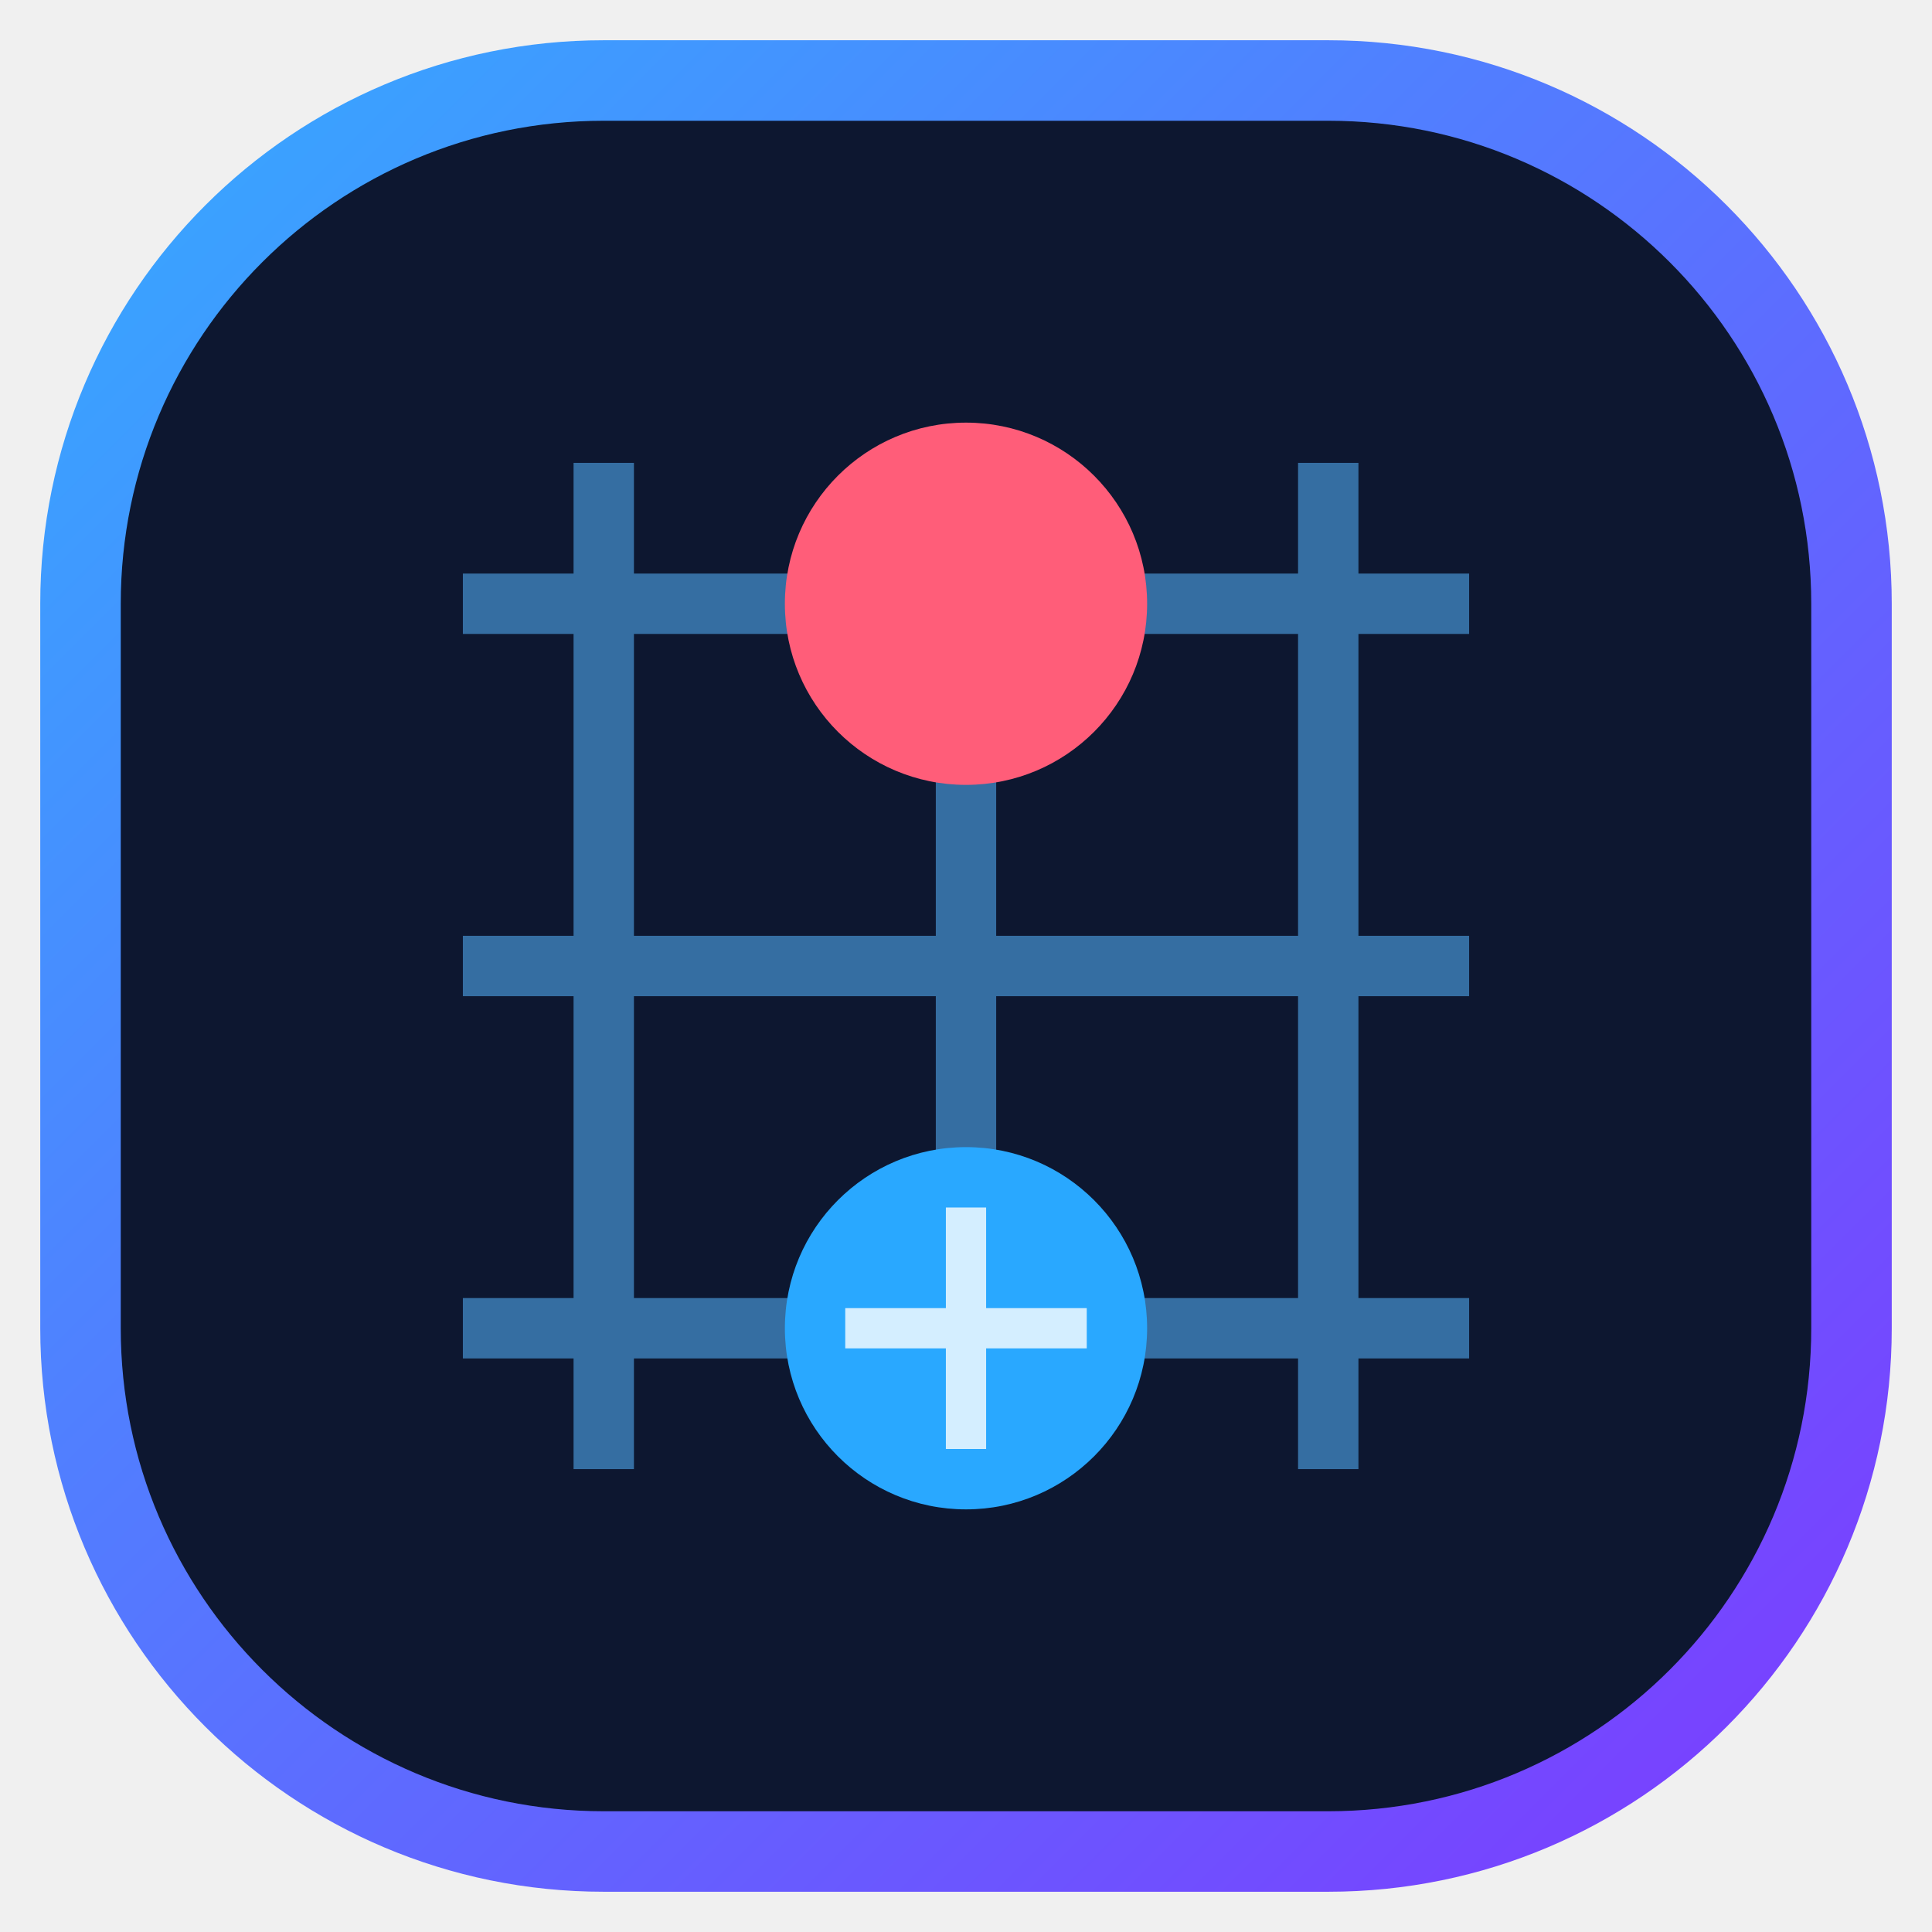
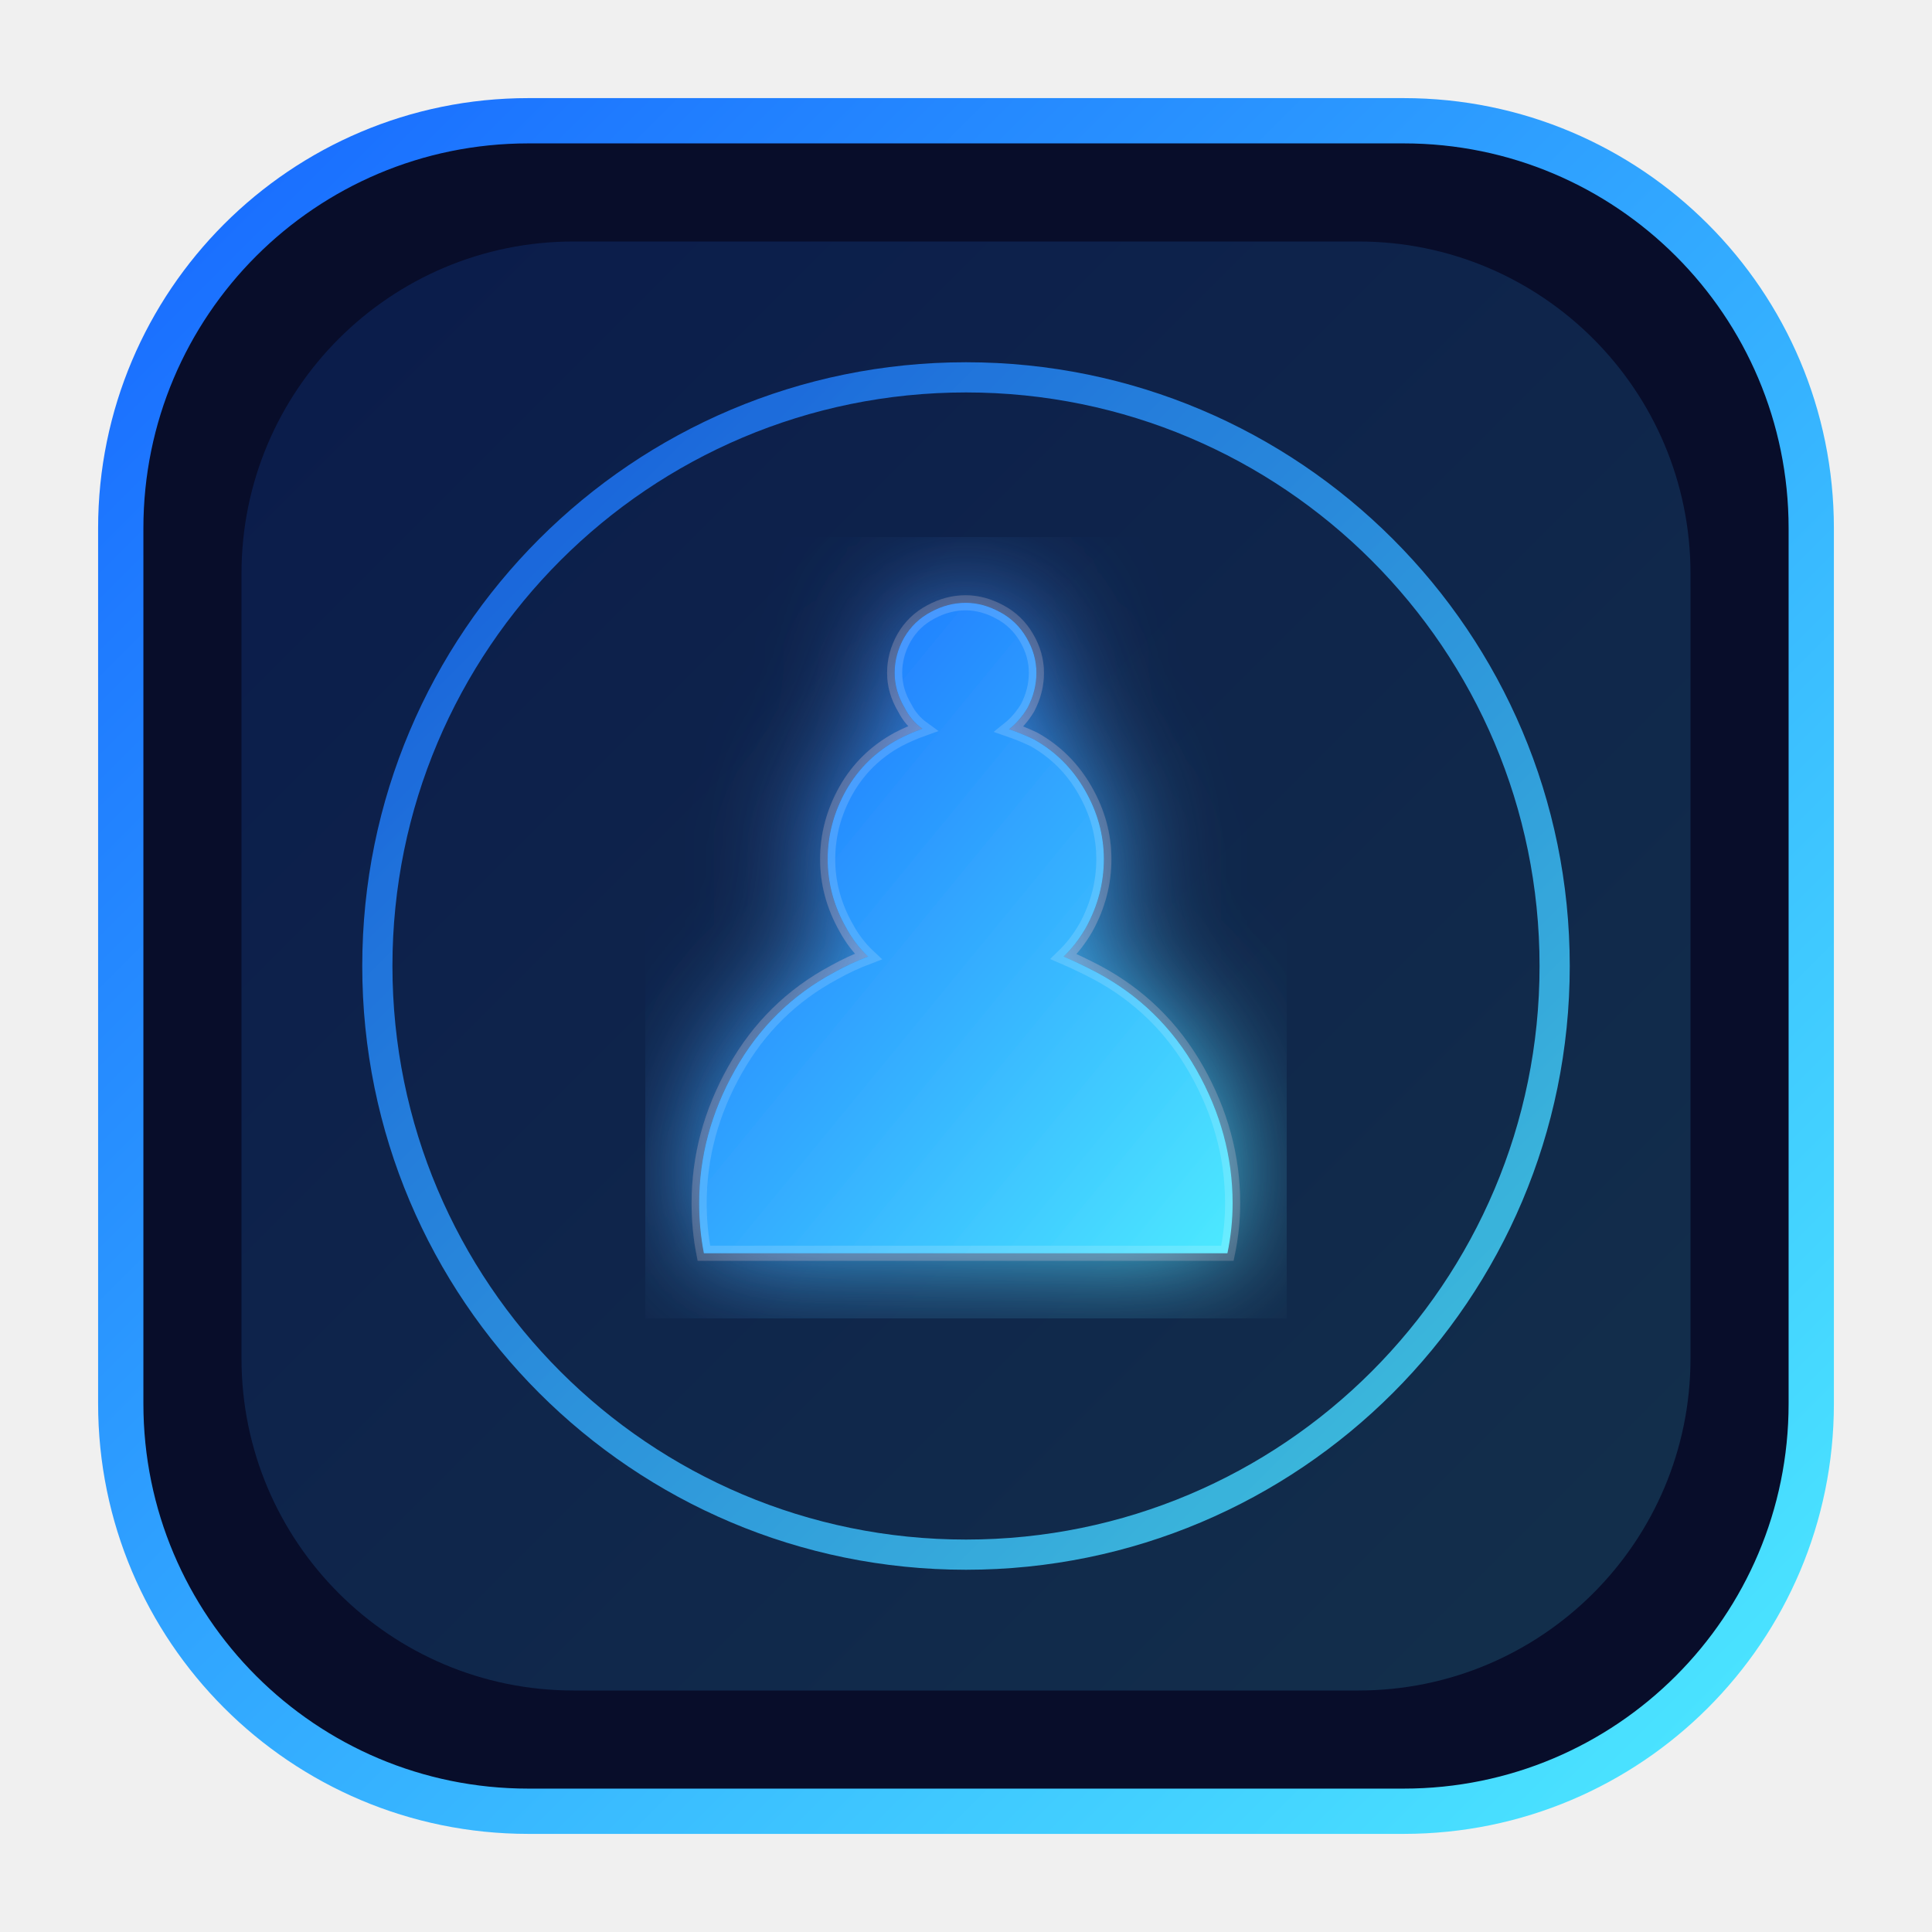
- <svg xmlns="http://www.w3.org/2000/svg" viewBox="0 0 96 96">
+ <svg xmlns="http://www.w3.org/2000/svg" viewBox="0 0 128 128">
  <defs>
-     <linearGradient id="g" x1="0" x2="1" y1="0" y2="1">
-       <stop stop-color="#36a8ff" />
-       <stop offset="1" stop-color="#7c3cff" />
+     <linearGradient id="g" x1="0" y1="0" x2="1" y2="1">
+       <stop stop-color="#1768ff" />
+       <stop offset="1" stop-color="#4deaff" />
    </linearGradient>
+     <filter id="glow">
+       <feGaussianBlur stdDeviation="4" result="b" />
+       <feMerge>
+         <feMergeNode in="b" />
+         <feMergeNode in="SourceGraphic" />
+       </feMerge>
+     </filter>
  </defs>
-   <rect x="4" y="4" width="88" height="88" rx="26" fill="#0d1730" stroke="url(#g)" stroke-width="4" />
-   <path d="M23 30h50M23 48h50M23 66h50M30 23v50M48 23v50M66 23v50" stroke="#55b7ff" stroke-width="3" opacity=".55" />
-   <circle cx="48" cy="66" r="9" fill="#29a8ff" />
-   <circle cx="48" cy="30" r="9" fill="#ff5d79" />
-   <path d="M42 66h12M48 60v12" stroke="#fff" stroke-width="2" opacity=".8" />
+   <rect x="8" y="8" width="112" height="112" rx="27" fill="#080d2a" stroke="url(#g)" stroke-width="3" />
+   <rect x="16" y="16" width="96" height="96" rx="22" fill="url(#g)" opacity=".16" />
+   <circle cx="64" cy="64" r="39" fill="none" stroke="url(#g)" stroke-width="2" opacity=".8" />
+   <text x="64" y="83" text-anchor="middle" font-family="Arial,sans-serif" font-size="59" font-weight="bold" fill="url(#g)" stroke="#fff" stroke-opacity=".16" stroke-width="1" filter="url(#glow)">♟</text>
</svg>
